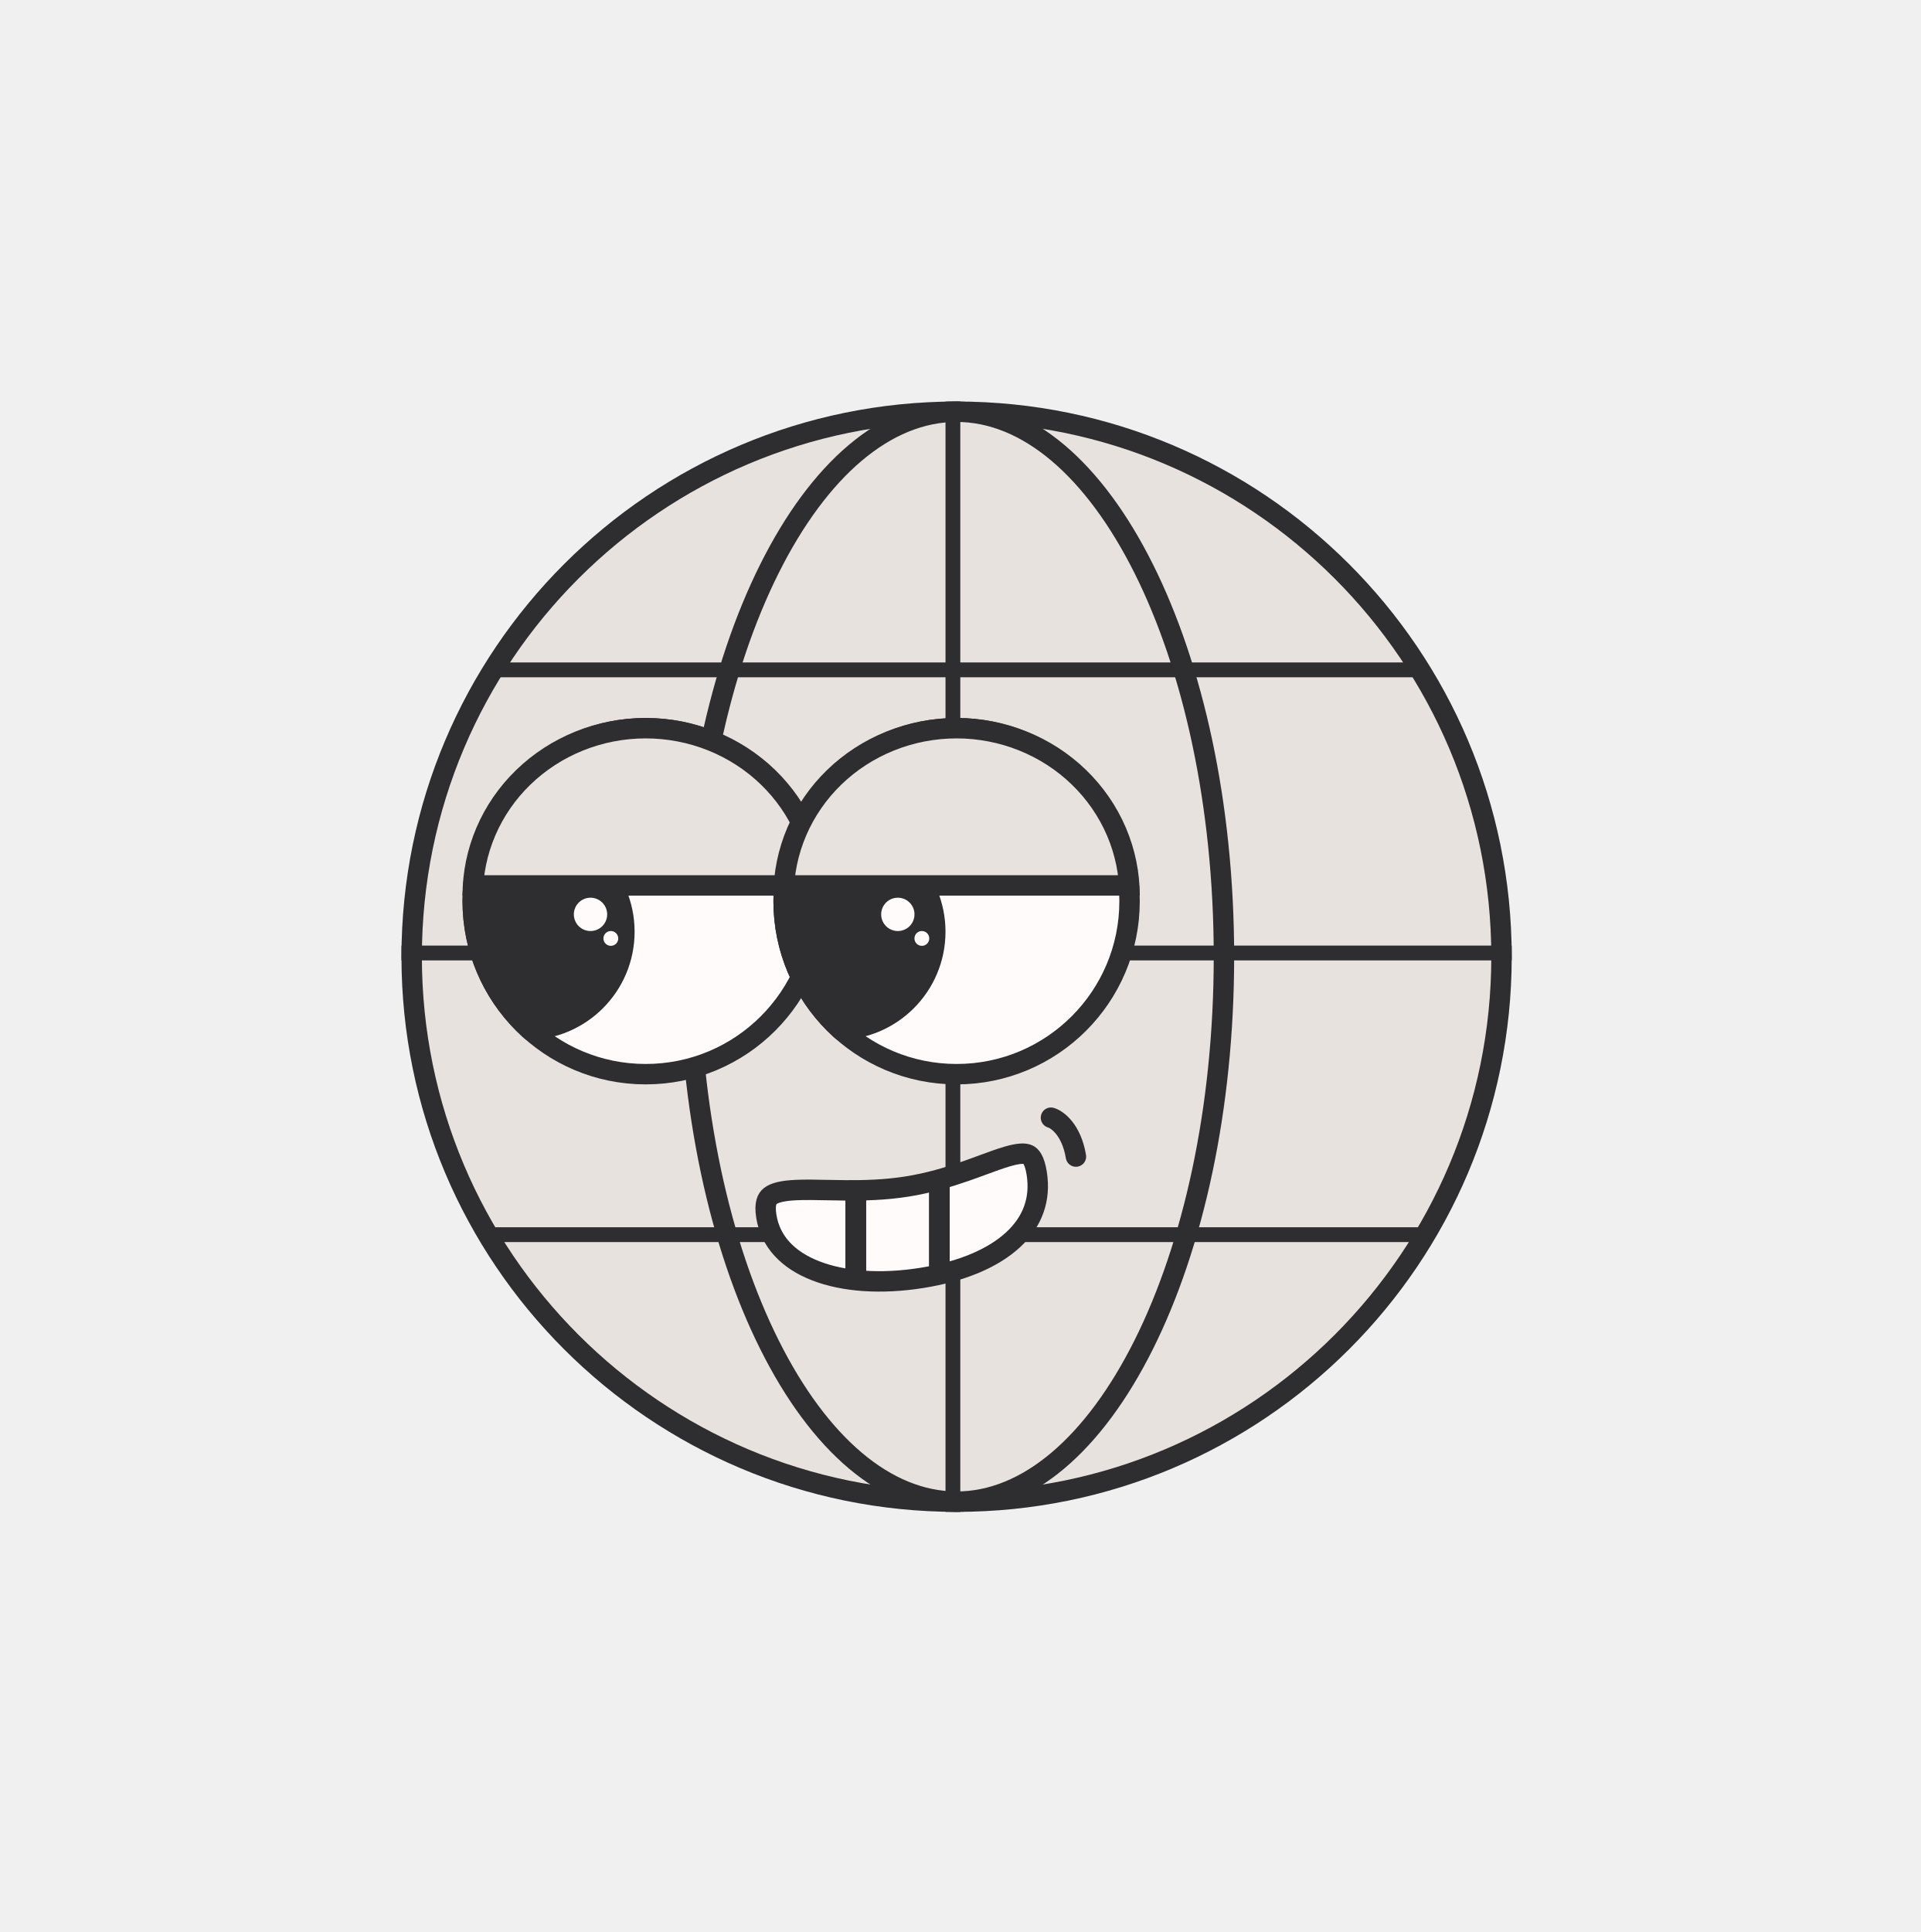
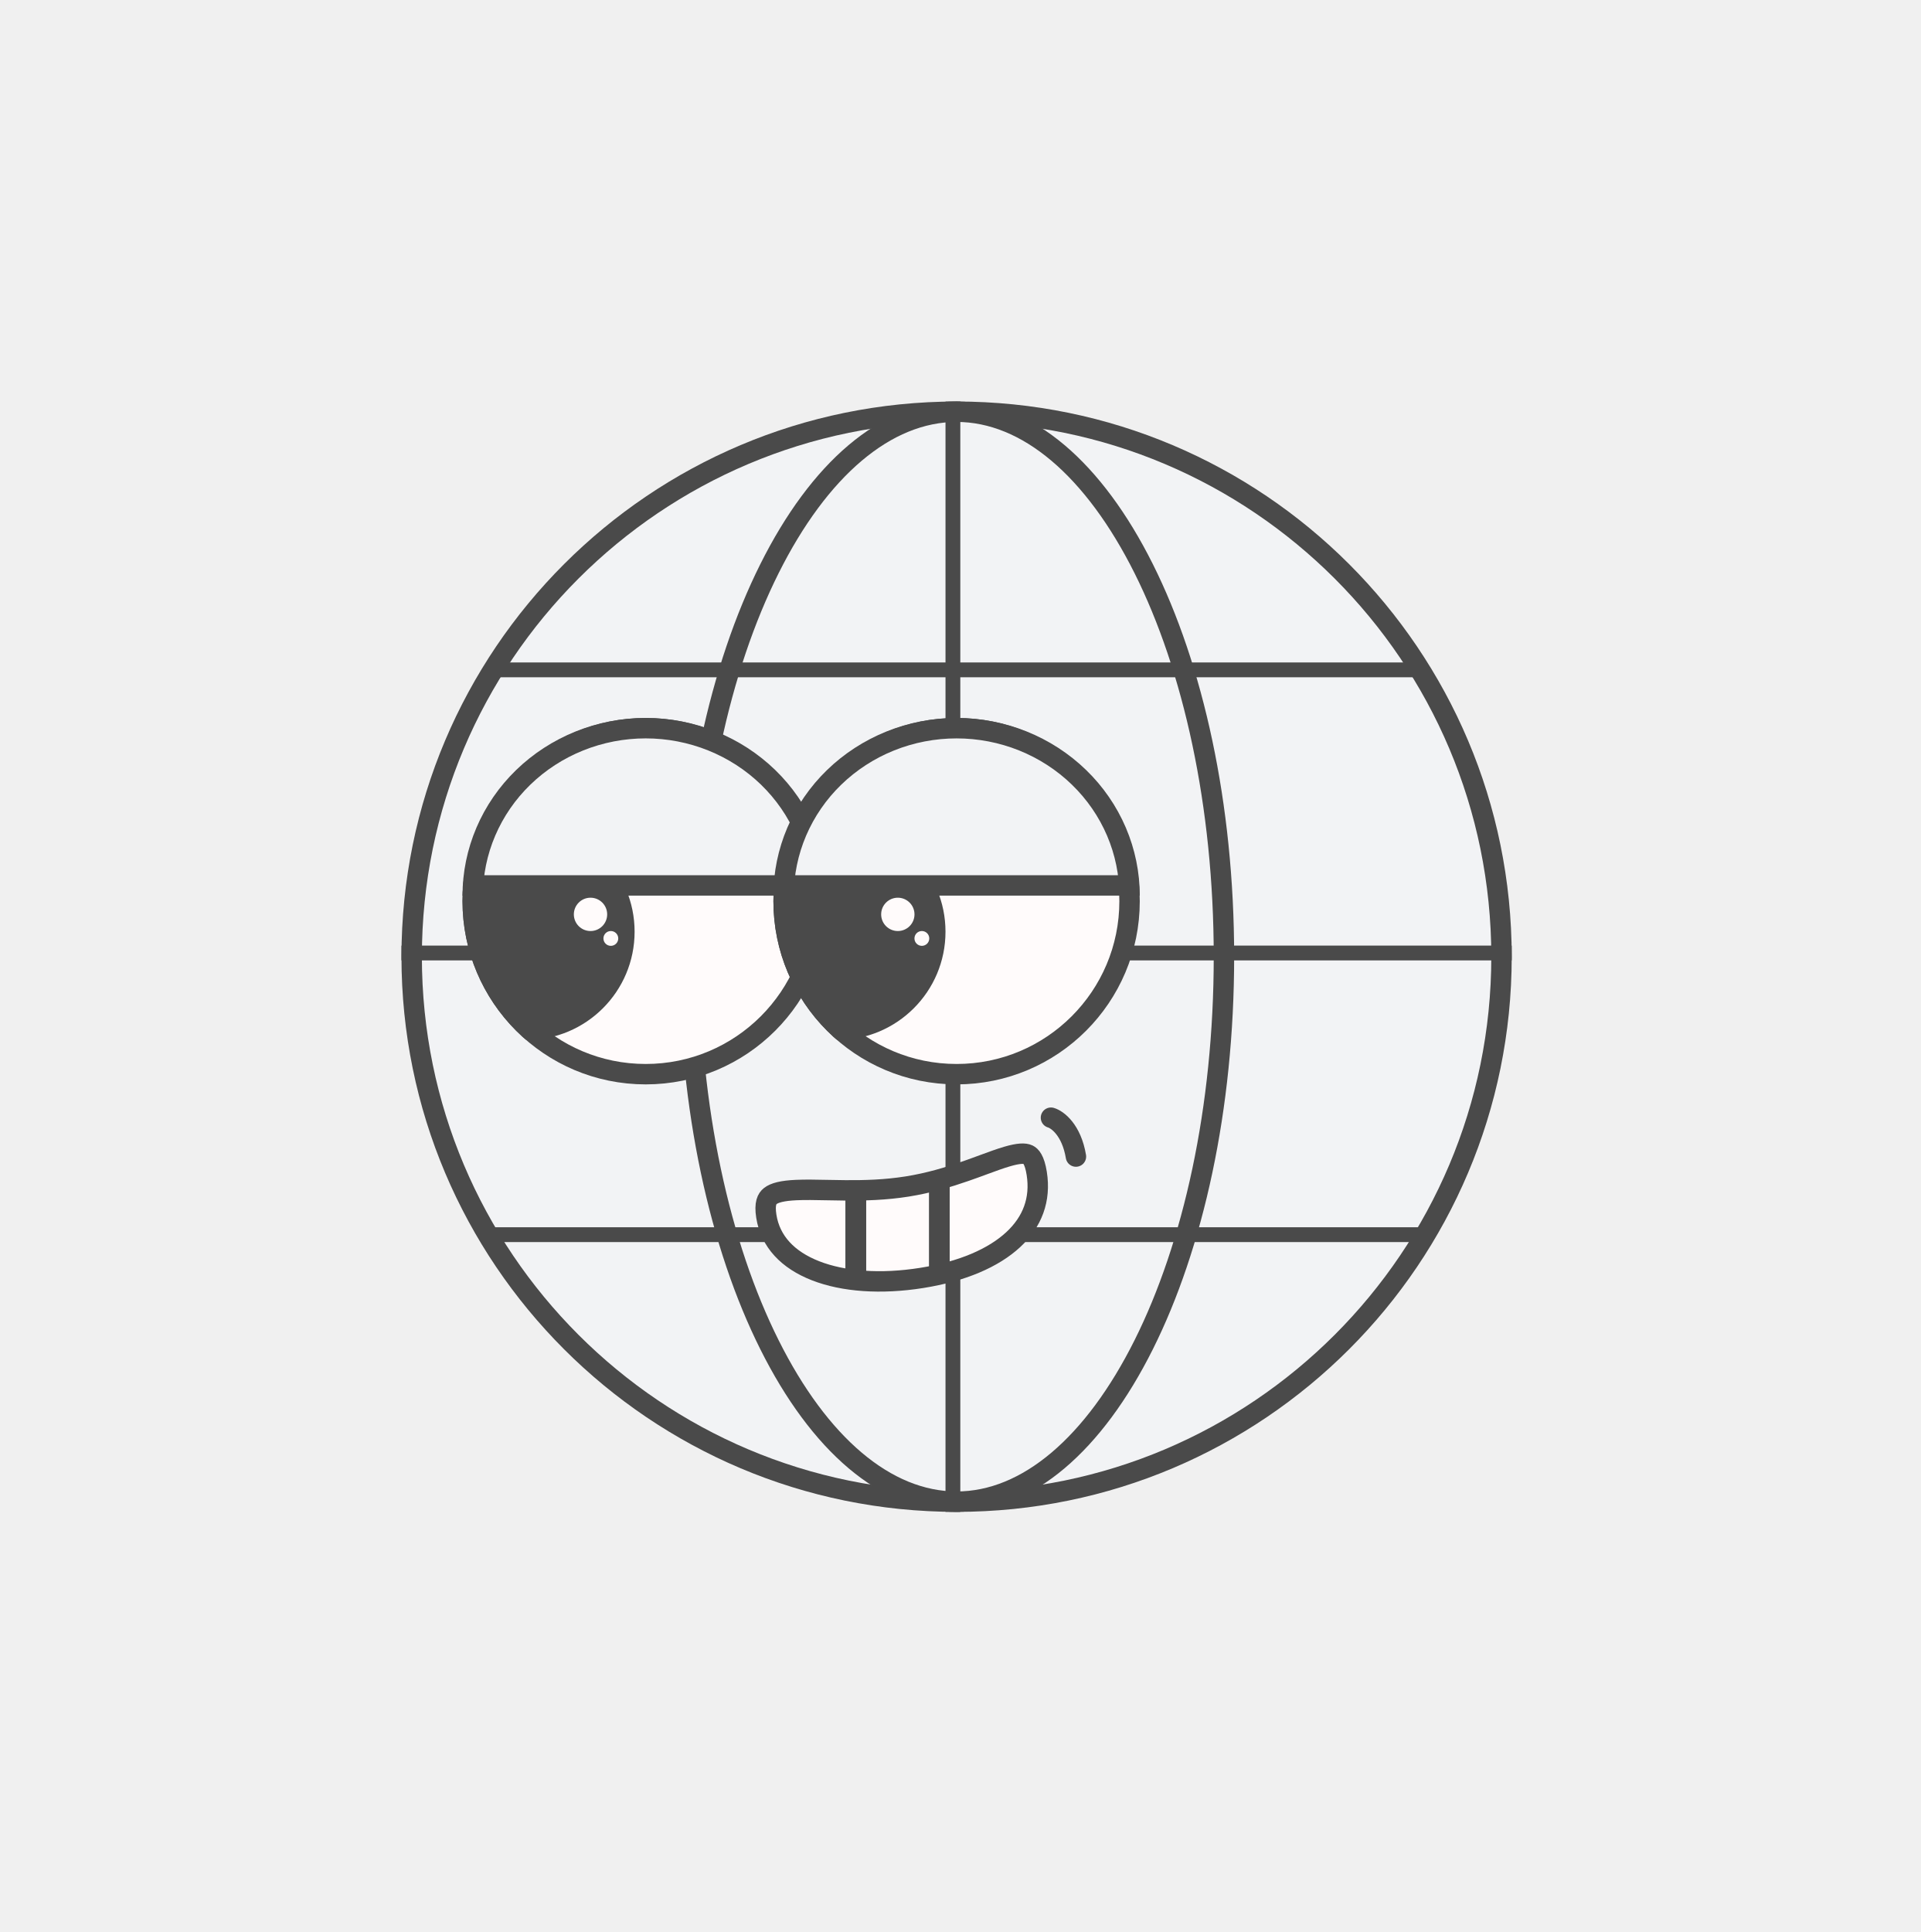
<svg xmlns="http://www.w3.org/2000/svg" width="175" height="176" viewBox="0 0 175 176" fill="none">
-   <mask id="mask0_1394_1047" style="mask-type:alpha" maskUnits="userSpaceOnUse" x="0" y="0" width="175" height="176">
+   <mask id="mask0_1401_181" style="mask-type:alpha" maskUnits="userSpaceOnUse" x="0" y="0" width="175" height="176">
    <rect width="175" height="175.717" fill="#D9D9D9" />
  </mask>
-   <g mask="url(#mask0_1394_1047)">
-     <circle cx="87.151" cy="87.152" r="49.645" fill="#E7E2DE" stroke="#2E2D30" stroke-width="1.86" />
-     <path d="M111.508 87.152C111.508 101.005 108.699 113.501 104.2 122.498C99.673 131.552 93.591 136.797 87.151 136.797C80.71 136.797 74.628 131.552 70.102 122.498C65.603 113.501 62.793 101.005 62.793 87.152C62.793 73.3 65.603 60.804 70.102 51.807C74.628 42.753 80.71 37.508 87.151 37.508C93.591 37.508 99.673 42.753 104.2 51.807C108.699 60.804 111.508 73.3 111.508 87.152Z" fill="#E7E2DE" stroke="#2E2D30" stroke-width="1.86" />
-     <rect x="86.141" y="36.578" width="1.349" height="101.15" fill="#2E2D30" />
-     <rect x="36.576" y="86.141" width="101.15" height="1.349" fill="#2E2D30" />
-     <rect x="44.668" y="60.348" width="84.966" height="1.349" fill="#2E2D30" />
-     <rect x="44.184" y="111.8" width="85.679" height="1.349" fill="#2E2D30" />
-     <path d="M74.586 82.095C74.586 90.799 67.53 97.855 58.826 97.855C50.123 97.855 43.067 90.799 43.067 82.095C43.067 73.391 50.123 66.335 58.826 66.335C67.53 66.335 74.586 73.391 74.586 82.095Z" fill="#FFFBFB" stroke="#2E2D30" stroke-width="1.86" />
-     <mask id="mask1_1394_1047" style="mask-type:alpha" maskUnits="userSpaceOnUse" x="42" y="65" width="34" height="34">
+   <g mask="url(#mask0_1401_181)">
+     <circle cx="87.151" cy="87.152" r="49.645" fill="#F2F3F5" stroke="#4A4A4A" stroke-width="1.86" />
+     <path d="M111.508 87.152C111.508 101.005 108.699 113.501 104.2 122.498C99.673 131.552 93.591 136.797 87.151 136.797C80.71 136.797 74.628 131.552 70.102 122.498C65.603 113.501 62.793 101.005 62.793 87.152C62.793 73.3 65.603 60.804 70.102 51.807C74.628 42.753 80.71 37.508 87.151 37.508C93.591 37.508 99.673 42.753 104.2 51.807C108.699 60.804 111.508 73.3 111.508 87.152Z" fill="#F2F3F5" stroke="#4A4A4A" stroke-width="1.86" />
+     <rect x="86.141" y="36.578" width="1.349" height="101.15" fill="#4A4A4A" />
+     <rect x="36.913" y="86.478" width="100.475" height="0.675" fill="#DFC5FC" stroke="#4A4A4A" stroke-width="0.675" />
+     <rect x="45.005" y="60.685" width="84.291" height="0.675" fill="#DFC5FC" stroke="#4A4A4A" stroke-width="0.675" />
+     <rect x="44.521" y="112.137" width="85.004" height="0.675" fill="#DFC5FC" stroke="#4A4A4A" stroke-width="0.675" />
+     <path d="M74.586 82.095C74.586 90.799 67.53 97.855 58.826 97.855C50.123 97.855 43.067 90.799 43.067 82.095C43.067 73.391 50.123 66.335 58.826 66.335C67.53 66.335 74.586 73.391 74.586 82.095Z" fill="#FFFBFB" stroke="#4A4A4A" stroke-width="1.86" />
+     <mask id="mask1_1401_181" style="mask-type:alpha" maskUnits="userSpaceOnUse" x="42" y="65" width="34" height="34">
      <path d="M74.586 82.095C74.586 90.799 67.53 97.855 58.826 97.855C50.123 97.855 43.067 90.799 43.067 82.095C43.067 73.391 50.123 66.335 58.826 66.335C67.53 66.335 74.586 73.391 74.586 82.095Z" fill="#FFFBFB" stroke="#2E2D30" stroke-width="1.86" />
    </mask>
-     <g mask="url(#mask1_1394_1047)">
-       <circle cx="47.954" cy="84.877" r="9.862" fill="#2E2D30" />
+     <g mask="url(#mask1_1401_181)">
+       <circle cx="47.954" cy="84.876" r="9.862" fill="#4A4A4A" />
    </g>
-     <mask id="path-11-inside-1_1394_1047" fill="white">
-       <path d="M75.516 81.589C75.516 79.464 75.084 77.36 74.246 75.396C73.407 73.433 72.177 71.648 70.628 70.146C69.078 68.643 67.238 67.451 65.213 66.637C63.188 65.824 61.018 65.406 58.826 65.406C56.635 65.406 54.464 65.824 52.44 66.637C50.415 67.451 48.575 68.643 47.025 70.146C45.475 71.648 44.246 73.433 43.407 75.396C42.568 77.36 42.137 79.464 42.137 81.589L58.826 81.589H75.516Z" />
+     <mask id="path-11-inside-1_1401_181" fill="white">
+       <path d="M75.516 81.589C75.516 79.464 75.084 77.359 74.246 75.396C73.407 73.432 72.177 71.648 70.628 70.145C69.078 68.643 67.238 67.451 65.213 66.637C63.188 65.824 61.018 65.405 58.826 65.405C56.635 65.405 54.464 65.824 52.44 66.637C50.415 67.451 48.575 68.643 47.025 70.145C45.475 71.648 44.246 73.432 43.407 75.396C42.568 77.359 42.137 79.464 42.137 81.589L58.826 81.589H75.516Z" />
    </mask>
-     <path d="M75.516 81.589C75.516 79.464 75.084 77.36 74.246 75.396C73.407 73.433 72.177 71.648 70.628 70.146C69.078 68.643 67.238 67.451 65.213 66.637C63.188 65.824 61.018 65.406 58.826 65.406C56.635 65.406 54.464 65.824 52.44 66.637C50.415 67.451 48.575 68.643 47.025 70.146C45.475 71.648 44.246 73.433 43.407 75.396C42.568 77.36 42.137 79.464 42.137 81.589L58.826 81.589H75.516Z" fill="#E7E2DE" stroke="#2E2D30" stroke-width="3.72" mask="url(#path-11-inside-1_1394_1047)" />
-     <path d="M102.91 82.095C102.91 90.799 95.854 97.855 87.151 97.855C78.447 97.855 71.391 90.799 71.391 82.095C71.391 73.391 78.447 66.336 87.151 66.336C95.854 66.336 102.91 73.391 102.91 82.095Z" fill="#FFFBFB" stroke="#2E2D30" stroke-width="1.86" />
-     <mask id="mask2_1394_1047" style="mask-type:alpha" maskUnits="userSpaceOnUse" x="70" y="65" width="34" height="34">
-       <path d="M102.91 82.095C102.91 90.799 95.854 97.855 87.151 97.855C78.447 97.855 71.391 90.799 71.391 82.095C71.391 73.391 78.447 66.336 87.151 66.336C95.854 66.336 102.91 73.391 102.91 82.095Z" fill="#FFFBFB" stroke="#2E2D30" stroke-width="1.86" />
+     <path d="M75.516 81.589C75.516 79.464 75.084 77.359 74.246 75.396C73.407 73.432 72.177 71.648 70.628 70.145C69.078 68.643 67.238 67.451 65.213 66.637C63.188 65.824 61.018 65.405 58.826 65.405C56.635 65.405 54.464 65.824 52.44 66.637C50.415 67.451 48.575 68.643 47.025 70.145C45.475 71.648 44.246 73.432 43.407 75.396C42.568 77.359 42.137 79.464 42.137 81.589L58.826 81.589H75.516Z" fill="#F2F3F5" stroke="#4A4A4A" stroke-width="3.72" mask="url(#path-11-inside-1_1401_181)" />
+     <path d="M102.91 82.095C102.91 90.799 95.854 97.855 87.151 97.855C78.447 97.855 71.391 90.799 71.391 82.095C71.391 73.391 78.447 66.335 87.151 66.335C95.854 66.335 102.91 73.391 102.91 82.095Z" fill="#FFFBFB" stroke="#4A4A4A" stroke-width="1.86" />
+     <mask id="mask2_1401_181" style="mask-type:alpha" maskUnits="userSpaceOnUse" x="70" y="65" width="34" height="34">
+       <path d="M102.91 82.095C102.91 90.799 95.854 97.855 87.151 97.855C78.447 97.855 71.391 90.799 71.391 82.095C71.391 73.391 78.447 66.335 87.151 66.335C95.854 66.335 102.91 73.391 102.91 82.095Z" fill="#FFFBFB" stroke="#2E2D30" stroke-width="1.86" />
    </mask>
-     <g mask="url(#mask2_1394_1047)">
-       <circle cx="76.278" cy="84.877" r="9.862" fill="#2E2D30" />
+     <g mask="url(#mask2_1401_181)">
+       <circle cx="76.278" cy="84.877" r="9.862" fill="#4A4A4A" />
    </g>
-     <mask id="path-15-inside-2_1394_1047" fill="white">
-       <path d="M103.84 81.59C103.84 79.464 103.409 77.36 102.57 75.396C101.731 73.433 100.502 71.649 98.952 70.146C97.402 68.643 95.562 67.451 93.537 66.638C91.513 65.824 89.342 65.406 87.151 65.406C84.959 65.406 82.789 65.824 80.764 66.638C78.739 67.451 76.899 68.643 75.349 70.146C73.799 71.649 72.57 73.433 71.731 75.396C70.893 77.36 70.461 79.464 70.461 81.59L87.151 81.59H103.84Z" />
+     <mask id="path-15-inside-2_1401_181" fill="white">
+       <path d="M103.84 81.589C103.84 79.464 103.409 77.36 102.57 75.396C101.731 73.433 100.502 71.648 98.952 70.146C97.402 68.643 95.562 67.451 93.537 66.637C91.513 65.824 89.342 65.406 87.151 65.406C84.959 65.406 82.789 65.824 80.764 66.637C78.739 67.451 76.899 68.643 75.349 70.146C73.799 71.648 72.57 73.433 71.731 75.396C70.893 77.36 70.461 79.464 70.461 81.589L87.151 81.589H103.84Z" />
    </mask>
-     <path d="M103.84 81.59C103.84 79.464 103.409 77.36 102.57 75.396C101.731 73.433 100.502 71.649 98.952 70.146C97.402 68.643 95.562 67.451 93.537 66.638C91.513 65.824 89.342 65.406 87.151 65.406C84.959 65.406 82.789 65.824 80.764 66.638C78.739 67.451 76.899 68.643 75.349 70.146C73.799 71.649 72.57 73.433 71.731 75.396C70.893 77.36 70.461 79.464 70.461 81.59L87.151 81.59H103.84Z" fill="#E7E2DE" stroke="#2E2D30" stroke-width="3.72" mask="url(#path-15-inside-2_1394_1047)" />
-     <path d="M94.452 106.888C94.831 109.273 94.056 111.312 92.305 112.933C90.52 114.585 87.688 115.826 83.971 116.416C80.256 117.006 76.843 116.758 74.3 115.763C71.776 114.777 70.182 113.1 69.817 110.801C69.628 109.612 69.897 109.183 70.168 108.965C70.549 108.658 71.278 108.467 72.55 108.41C73.363 108.373 74.27 108.391 75.292 108.412C75.835 108.423 76.41 108.435 77.021 108.439C78.742 108.452 80.661 108.403 82.648 108.087C84.637 107.771 86.402 107.235 87.925 106.705C88.541 106.491 89.1 106.285 89.614 106.096C90.412 105.802 91.105 105.547 91.745 105.359C92.82 105.043 93.37 105.046 93.673 105.19C93.897 105.297 94.252 105.625 94.452 106.888Z" fill="#FFFBFB" stroke="#2E2D30" stroke-width="1.86" />
-     <line x1="85.592" y1="107.078" x2="85.592" y2="116.86" stroke="#2E2D30" stroke-width="1.86" />
-     <line x1="85.592" y1="107.078" x2="85.592" y2="116.86" stroke="#2E2D30" stroke-width="1.86" />
-     <line x1="85.592" y1="107.078" x2="85.592" y2="116.86" stroke="#2E2D30" stroke-width="1.86" />
-     <line x1="77.967" y1="107.888" x2="77.967" y2="116.992" stroke="#2E2D30" stroke-width="1.86" />
-     <line x1="77.967" y1="107.888" x2="77.967" y2="116.992" stroke="#2E2D30" stroke-width="1.86" />
-     <line x1="77.967" y1="107.888" x2="77.967" y2="116.992" stroke="#2E2D30" stroke-width="1.86" />
-     <path d="M95.748 101.819C96.338 101.988 97.619 102.932 98.024 105.359" stroke="#2E2D30" stroke-width="1.86" stroke-linecap="round" />
+     <path d="M103.84 81.589C103.84 79.464 103.409 77.36 102.57 75.396C101.731 73.433 100.502 71.648 98.952 70.146C97.402 68.643 95.562 67.451 93.537 66.637C91.513 65.824 89.342 65.406 87.151 65.406C84.959 65.406 82.789 65.824 80.764 66.637C78.739 67.451 76.899 68.643 75.349 70.146C73.799 71.648 72.57 73.433 71.731 75.396C70.893 77.36 70.461 79.464 70.461 81.589L87.151 81.589H103.84Z" fill="#F2F3F5" stroke="#4A4A4A" stroke-width="3.72" mask="url(#path-15-inside-2_1401_181)" />
+     <path d="M94.452 106.888C94.831 109.273 94.056 111.312 92.305 112.933C90.52 114.585 87.688 115.826 83.971 116.416C80.256 117.007 76.843 116.758 74.3 115.763C71.776 114.777 70.182 113.1 69.817 110.801C69.628 109.612 69.897 109.183 70.168 108.965C70.549 108.658 71.278 108.467 72.55 108.41C73.363 108.373 74.27 108.391 75.292 108.412C75.835 108.423 76.41 108.435 77.021 108.439C78.742 108.452 80.661 108.403 82.648 108.087C84.637 107.771 86.402 107.235 87.925 106.705C88.541 106.491 89.1 106.286 89.614 106.096C90.412 105.802 91.105 105.547 91.745 105.359C92.82 105.043 93.37 105.046 93.673 105.19C93.897 105.297 94.252 105.625 94.452 106.888Z" fill="#FFFBFB" stroke="#4A4A4A" stroke-width="1.86" />
+     <line x1="85.592" y1="107.078" x2="85.592" y2="116.86" stroke="#4A4A4A" stroke-width="1.86" />
+     <line x1="85.592" y1="107.078" x2="85.592" y2="116.86" stroke="#4A4A4A" stroke-width="1.86" />
+     <line x1="85.592" y1="107.078" x2="85.592" y2="116.86" stroke="#4A4A4A" stroke-width="1.86" />
+     <line x1="77.967" y1="107.888" x2="77.967" y2="116.992" stroke="#4A4A4A" stroke-width="1.86" />
+     <line x1="77.967" y1="107.888" x2="77.967" y2="116.992" stroke="#4A4A4A" stroke-width="1.86" />
+     <line x1="77.967" y1="107.888" x2="77.967" y2="116.992" stroke="#4A4A4A" stroke-width="1.86" />
+     <path d="M95.748 101.819C96.338 101.988 97.619 102.932 98.024 105.359" stroke="#4A4A4A" stroke-width="1.86" stroke-linecap="round" />
    <circle cx="53.799" cy="83.297" r="1.518" fill="#FFFBFB" />
    <circle cx="55.651" cy="85.489" r="0.675" fill="#FFFBFB" />
    <circle cx="83.987" cy="85.489" r="0.675" fill="#FFFBFB" />
    <circle cx="81.797" cy="83.297" r="1.518" fill="#FFFBFB" />
  </g>
</svg>
